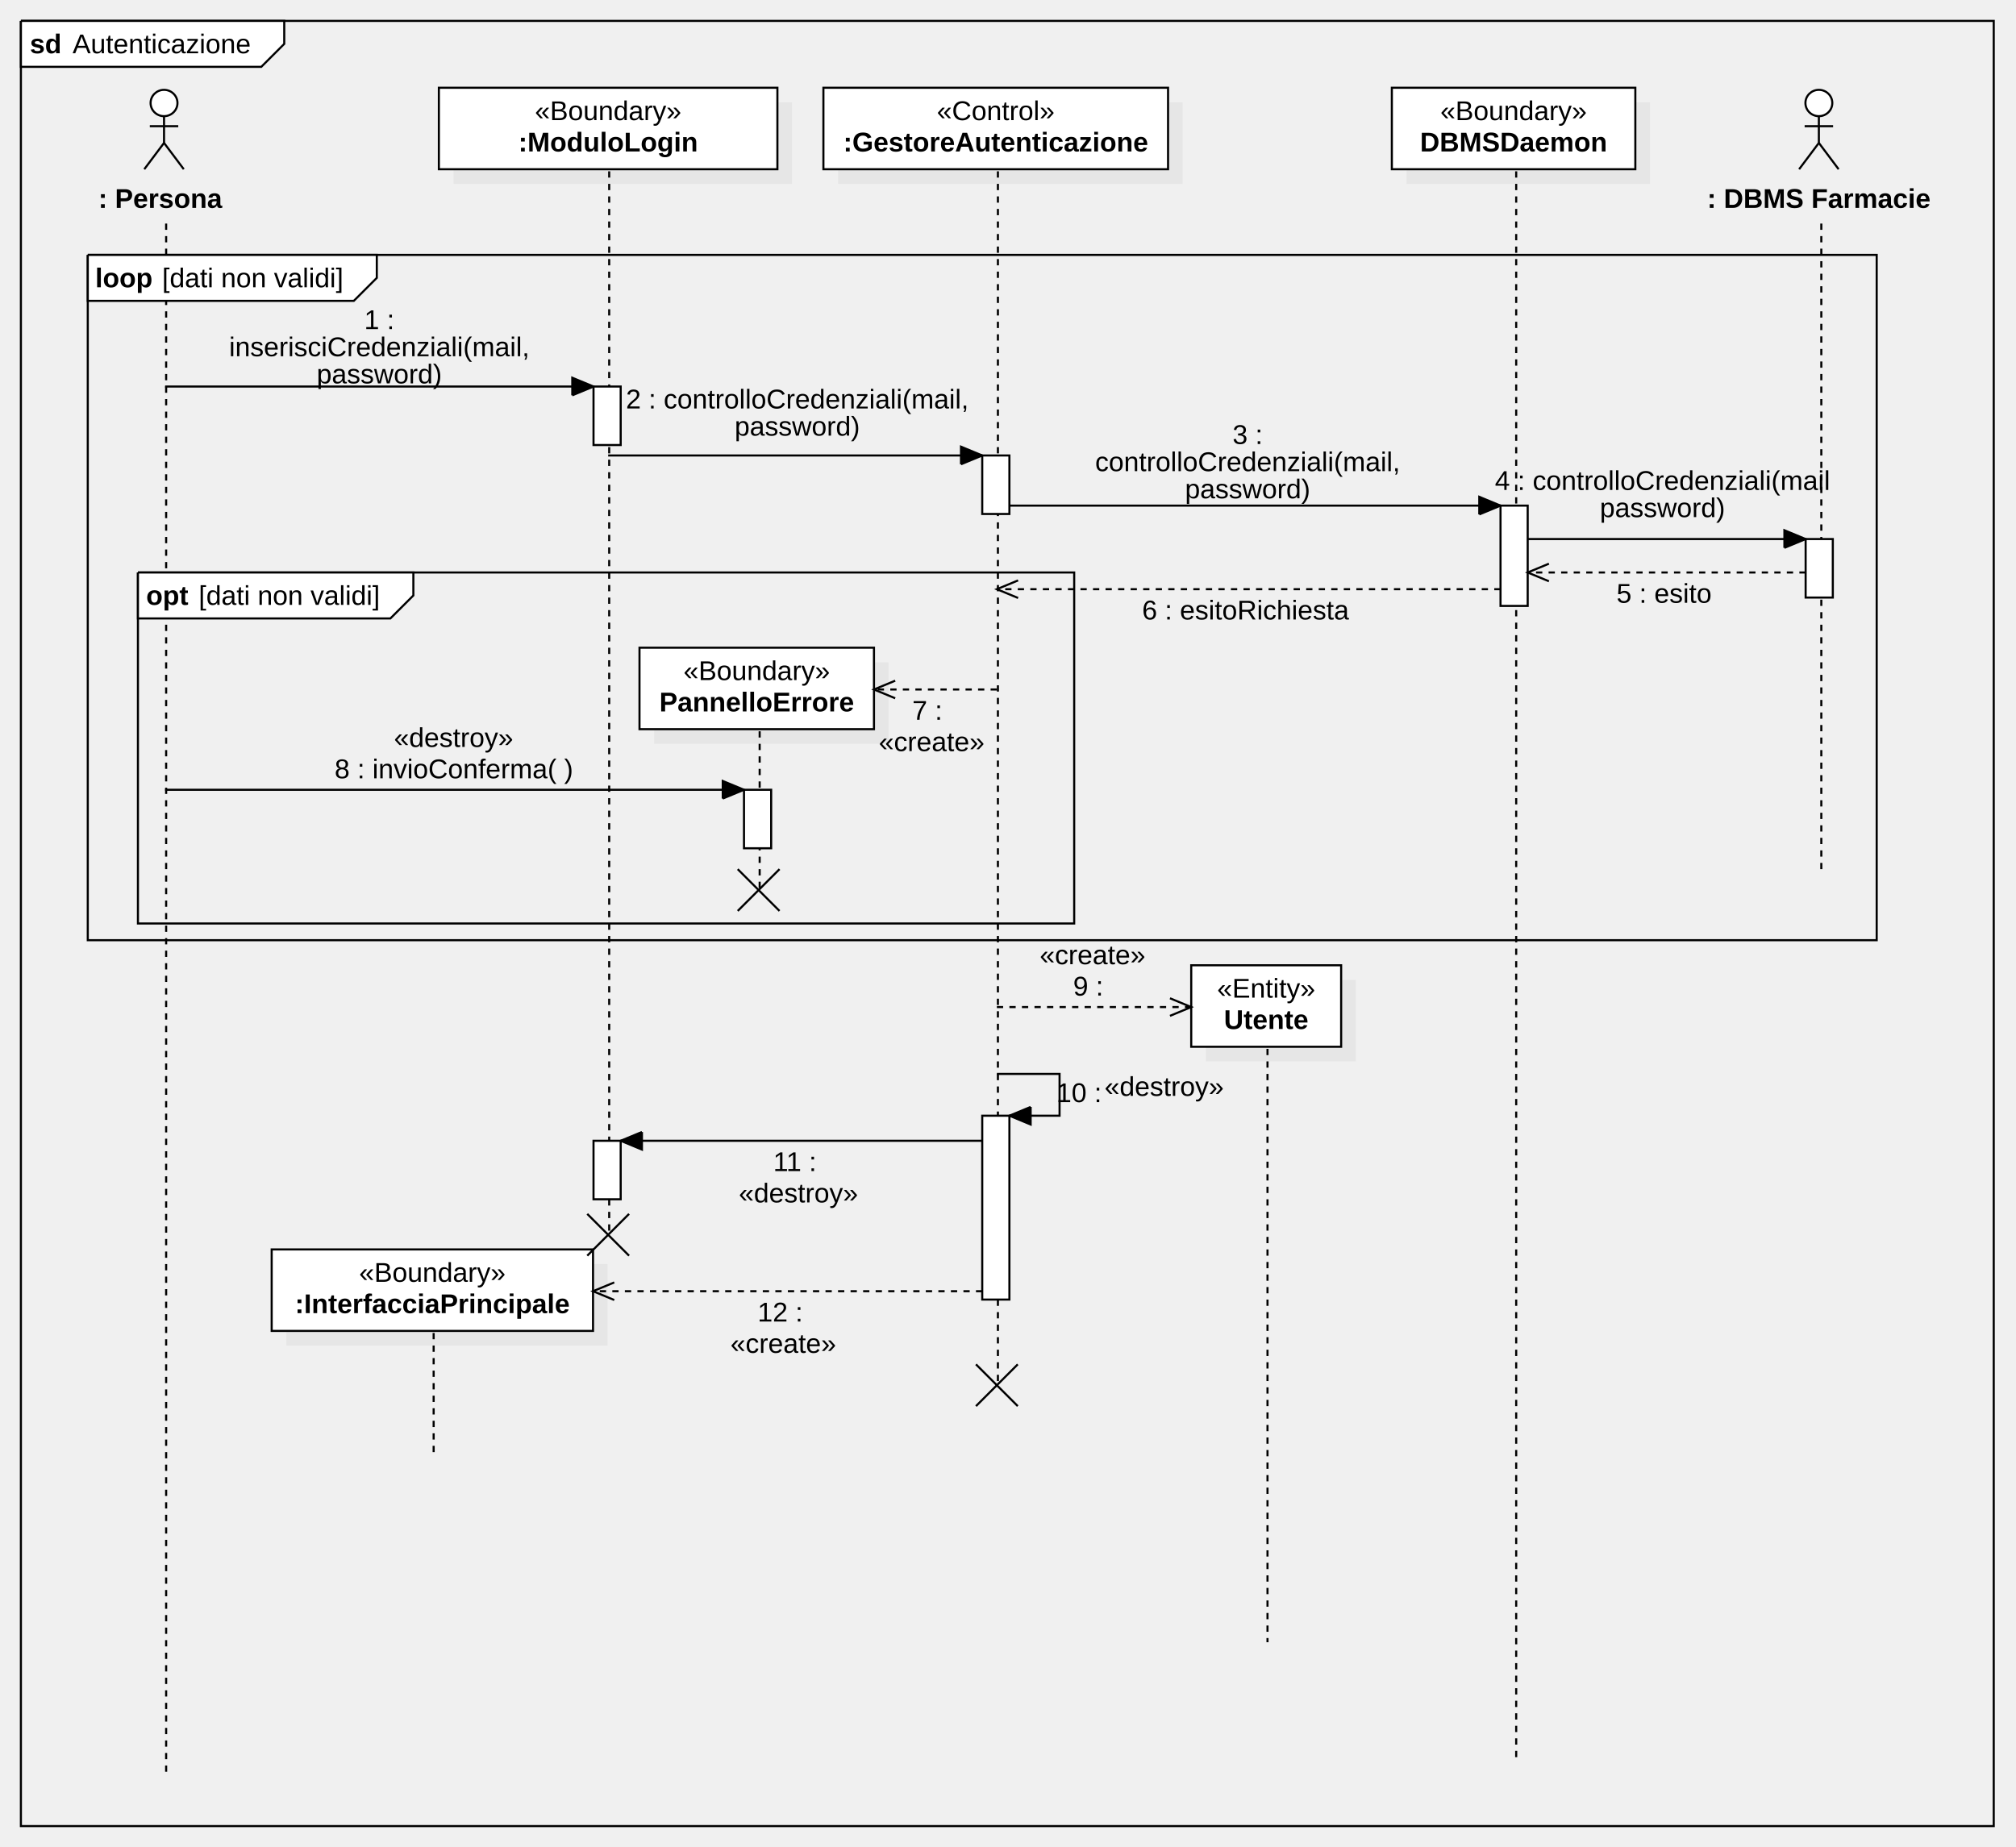
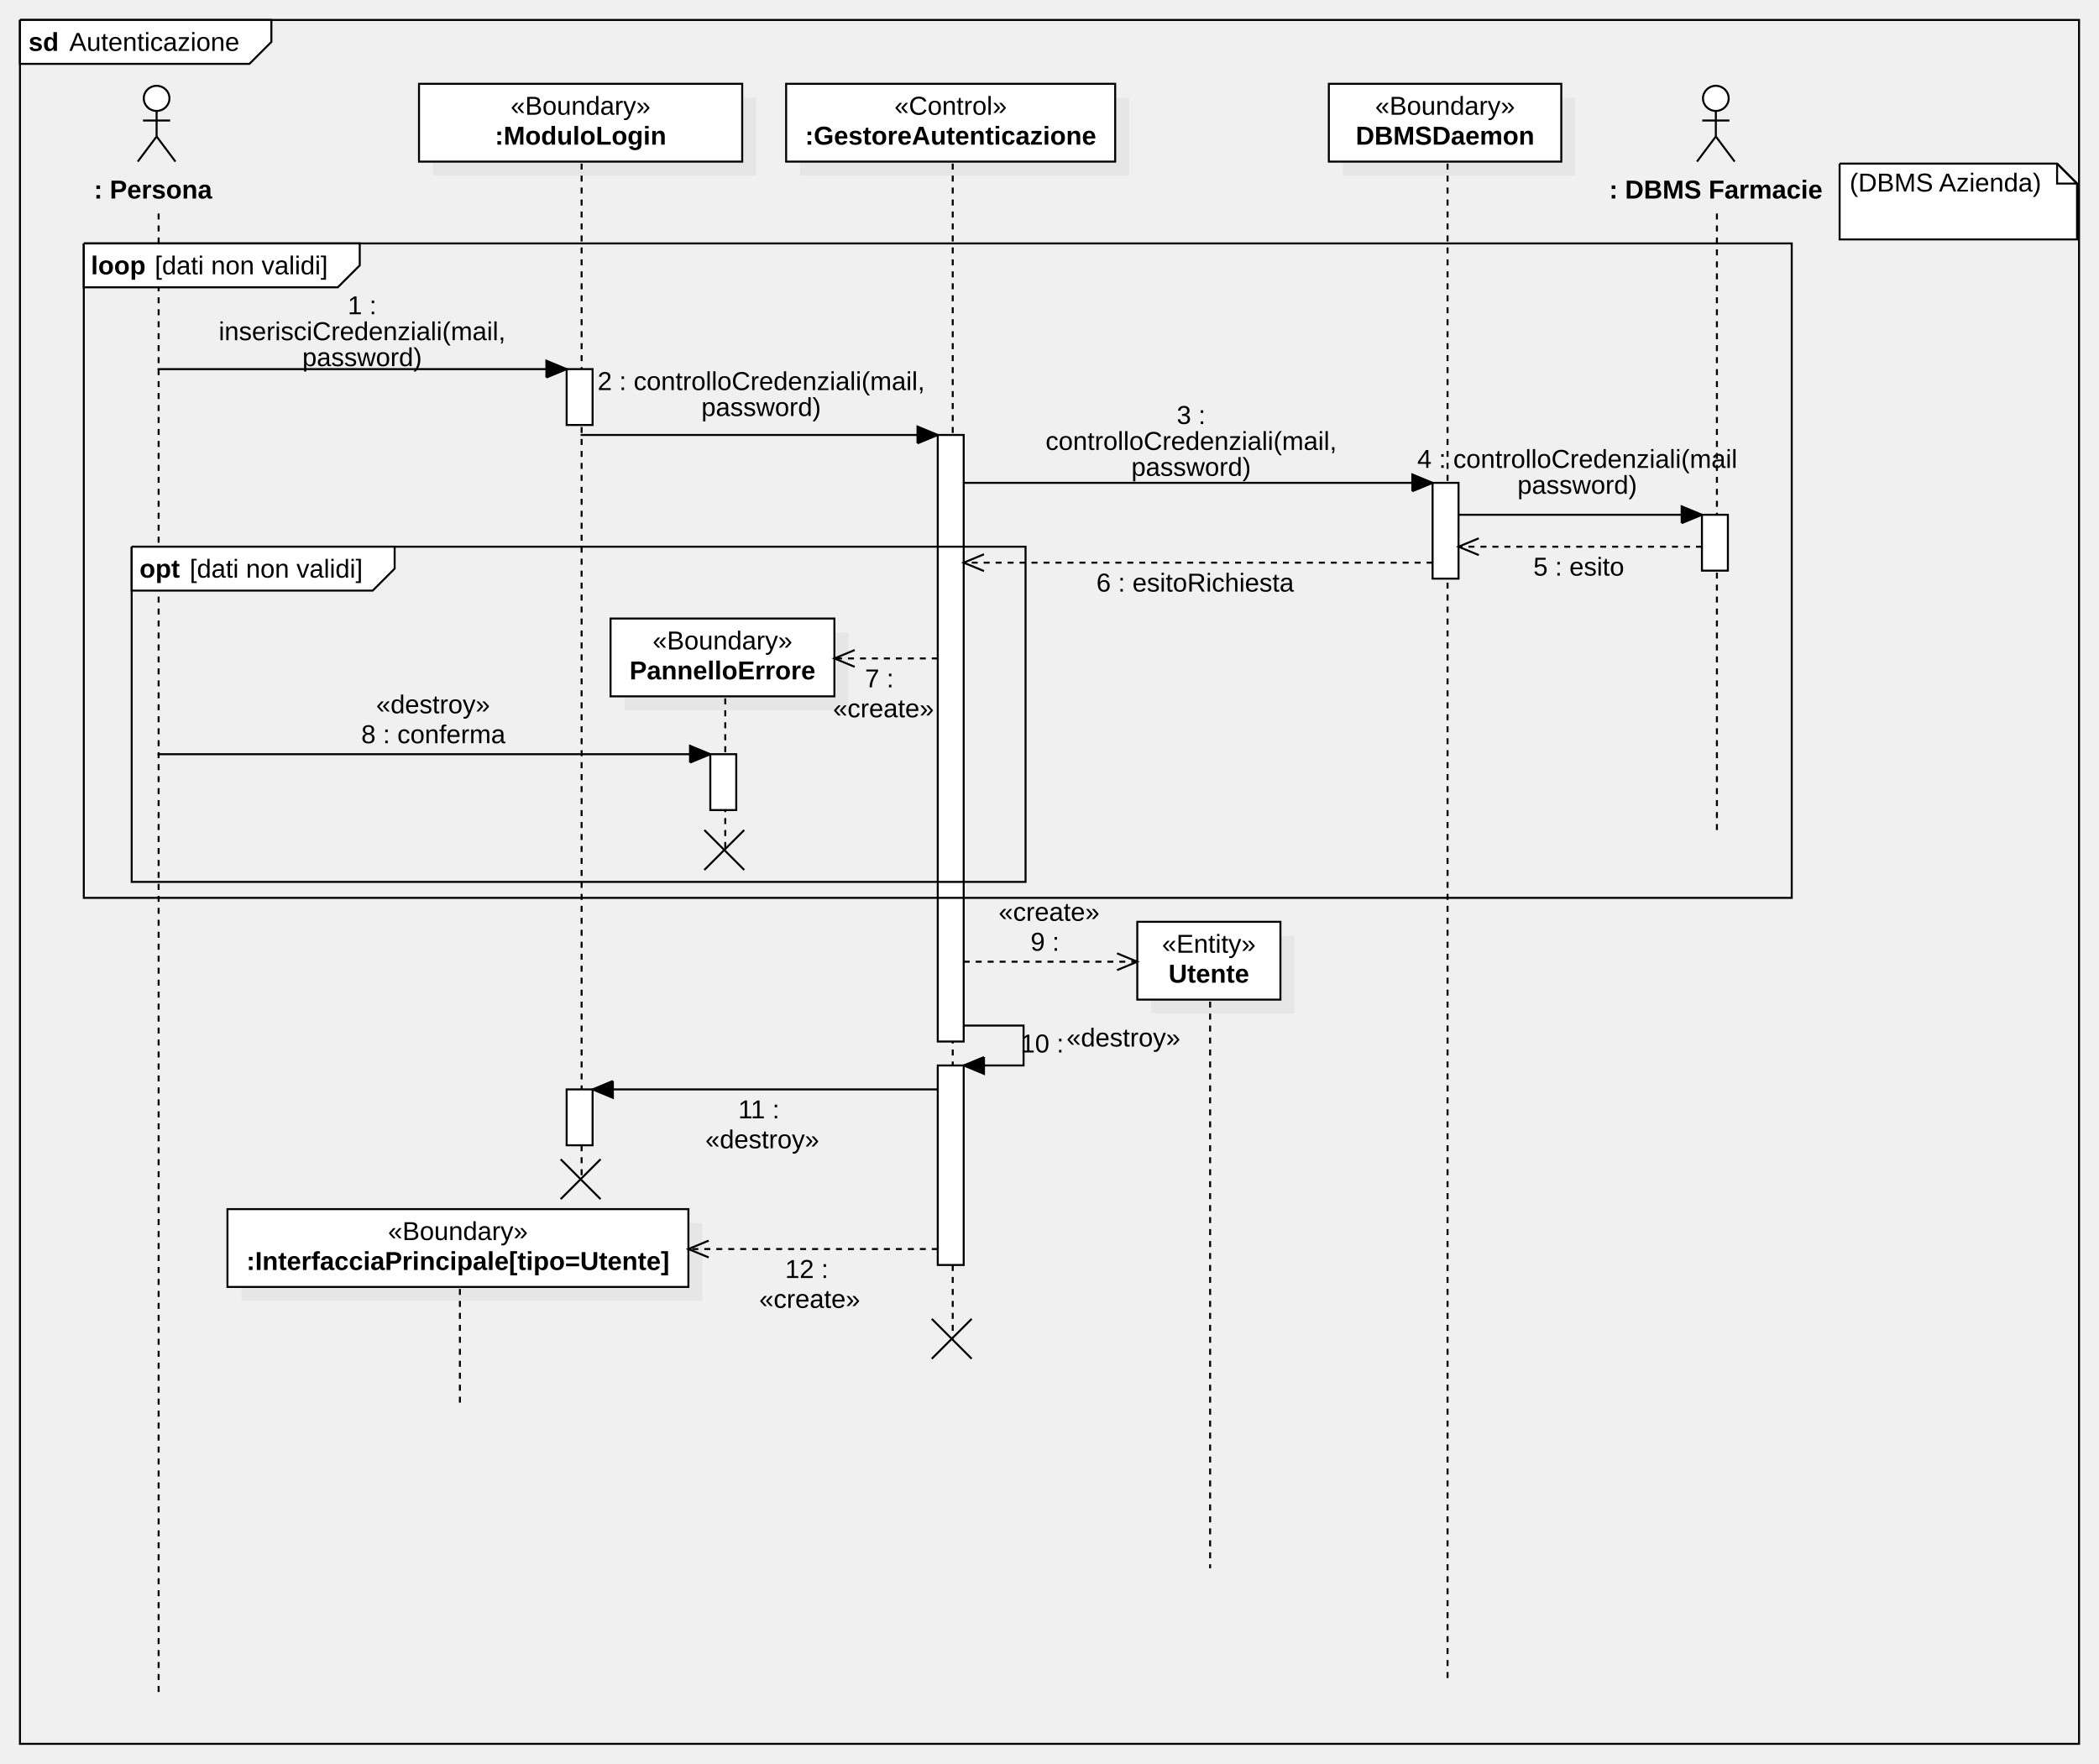
- <svg xmlns="http://www.w3.org/2000/svg" height="884" version="1.1" width="964.656">
+ <svg xmlns="http://www.w3.org/2000/svg" height="884" version="1.1" width="1052">
  <defs />
  <g>
    <g transform="translate(-70,2) scale(1,1)">
-       <path d="M 80 8 L 1024 8 L 1024 872 L 80 872 L 80 8" fill="none" stroke="#000000" stroke-miterlimit="10" />
+       <path d="M 80 8 L 1112 8 L 1112 872 L 80 872 L 80 8" fill="none" stroke="#000000" stroke-miterlimit="10" />
    </g>
    <g transform="translate(-70,2) scale(1,1)">
      <path d="M 80 8 L 80 30 L 195.011 30 L 206.011 19 L 206.011 8 L 80 8" fill="#ffffff" stroke="none" />
    </g>
    <g transform="translate(-70,2) scale(1,1)">
      <path d="M 80 8 L 80 30 L 195.011 30 L 206.011 19 L 206.011 8 L 80 8 L 80 8" fill="none" stroke="#000000" stroke-miterlimit="10" />
    </g>
    <g transform="translate(-70,2) scale(1,1)">
      <g>
        <path fill="none" stroke="none" />
        <text fill="#000000" font-family="Arial" font-size="13px" font-style="normal" font-weight="normal" stroke="none" text-decoration="none" x="104.73" y="23.5">Autenticazione</text>
      </g>
    </g>
    <g transform="translate(-70,2) scale(1,1)">
      <g>
        <path fill="none" stroke="none" />
        <text fill="#000000" font-family="Arial" font-size="13px" font-style="normal" font-weight="bold" stroke="none" text-decoration="none" x="84.28" y="23.5">sd</text>
      </g>
    </g>
    <g transform="translate(-70,2) scale(1,1)">
      <path d="M 142.06 47.3 C 142.06 43.821 144.939 41 148.49 41 C 152.04 41 154.919 43.821 154.919 47.3 C 154.919 50.779 152.04 53.6 148.49 53.6 C 144.939 53.6 142.06 50.779 142.06 47.3 Z" fill="#ffffff" stroke="none" />
    </g>
    <g transform="translate(-70,2) scale(1,1)">
      <path d="M 142.06 47.3 C 142.06 43.821 144.939 41 148.49 41 C 152.04 41 154.919 43.821 154.919 47.3 C 154.919 50.779 152.04 53.6 148.49 53.6 C 144.939 53.6 142.06 50.779 142.06 47.3 Z" fill="none" stroke="#000000" stroke-miterlimit="10" />
    </g>
    <g transform="translate(-70,2) scale(1,1)">
      <path d="M 148.49 53.6 L 148.49 66.4" fill="none" stroke="#000000" stroke-miterlimit="10" />
    </g>
    <g transform="translate(-70,2) scale(1,1)">
      <path d="M 141.682 58.4 L 155.297 58.4" fill="none" stroke="#000000" stroke-miterlimit="10" />
    </g>
    <g transform="translate(-70,2) scale(1,1)">
      <path d="M 148.49 66.4 L 139.035 79" fill="none" stroke="#000000" stroke-miterlimit="10" />
    </g>
    <g transform="translate(-70,2) scale(1,1)">
      <path d="M 148.49 66.4 L 157.944 79" fill="none" stroke="#000000" stroke-miterlimit="10" />
    </g>
    <g transform="translate(-70,2) scale(1,1)">
      <g>
        <path fill="none" stroke="none" />
        <text fill="#000000" font-family="Arial" font-size="13px" font-style="normal" font-weight="bold" stroke="none" text-decoration="none" x="117.062" y="97.5"> : Persona</text>
      </g>
    </g>
    <g transform="translate(-70,2) scale(1,1)">
      <path d="M 149.5 105 L 149.5 848" fill="none" stroke="#000000" stroke-dasharray="3" stroke-miterlimit="10" />
    </g>
    <g transform="translate(-70,2) scale(1,1)">
      <rect fill="#C0C0C0" height="39" opacity="0.2" stroke="none" width="161.987" x="287" y="47" />
    </g>
    <g transform="translate(-70,2) scale(1,1)">
      <rect fill="#ffffff" height="39" stroke="none" width="161.987" x="280" y="40" />
    </g>
    <g transform="translate(-70,2) scale(1,1)">
      <path d="M 280 40 L 441.987 40 L 441.987 79 L 280 79 L 280 40 Z Z" fill="none" stroke="#000000" stroke-miterlimit="10" />
    </g>
    <g transform="translate(-70,2) scale(1,1)">
      <g>
        <path fill="none" stroke="none" />
        <text fill="#000000" font-family="Arial" font-size="13px" font-style="normal" font-weight="normal" stroke="none" text-decoration="none" x="325.939" y="55.5">«Boundary»</text>
      </g>
    </g>
    <g transform="translate(-70,2) scale(1,1)">
      <g>
        <path fill="none" stroke="none" />
        <text fill="#000000" font-family="Arial" font-size="13px" font-style="normal" font-weight="bold" stroke="none" text-decoration="none" x="318.039" y="70.5">:ModuloLogin</text>
      </g>
    </g>
    <g transform="translate(-70,2) scale(1,1)">
      <path d="M 361.5 80 L 361.5 589" fill="none" stroke="#000000" stroke-dasharray="3" stroke-miterlimit="10" />
    </g>
    <g transform="translate(-70,2) scale(1,1)">
      <rect fill="#C0C0C0" height="39" opacity="0.2" stroke="none" width="164.914" x="471" y="47" />
    </g>
    <g transform="translate(-70,2) scale(1,1)">
      <rect fill="#ffffff" height="39" stroke="none" width="164.914" x="464" y="40" />
    </g>
    <g transform="translate(-70,2) scale(1,1)">
      <path d="M 464 40 L 628.914 40 L 628.914 79 L 464 79 L 464 40 Z Z" fill="none" stroke="#000000" stroke-miterlimit="10" />
    </g>
    <g transform="translate(-70,2) scale(1,1)">
      <g>
        <path fill="none" stroke="none" />
        <text fill="#000000" font-family="Arial" font-size="13px" font-style="normal" font-weight="normal" stroke="none" text-decoration="none" x="518.273" y="55.5">«Control»</text>
      </g>
    </g>
    <g transform="translate(-70,2) scale(1,1)">
      <g>
        <path fill="none" stroke="none" />
        <text fill="#000000" font-family="Arial" font-size="13px" font-style="normal" font-weight="bold" stroke="none" text-decoration="none" x="473.5" y="70.5">:GestoreAutenticazione</text>
      </g>
    </g>
    <g transform="translate(-70,2) scale(1,1)">
-       <path d="M 547.5 80 L 547.5 661" fill="none" stroke="#000000" stroke-dasharray="3" stroke-miterlimit="10" />
+       <path d="M 547.5 80 L 547.5 669" fill="none" stroke="#000000" stroke-dasharray="3" stroke-miterlimit="10" />
    </g>
    <g transform="translate(-70,2) scale(1,1)">
      <rect fill="#C0C0C0" height="39" opacity="0.2" stroke="none" width="116.506" x="743" y="47" />
    </g>
    <g transform="translate(-70,2) scale(1,1)">
      <rect fill="#ffffff" height="39" stroke="none" width="116.506" x="736" y="40" />
    </g>
    <g transform="translate(-70,2) scale(1,1)">
      <path d="M 736 40 L 852.506 40 L 852.506 79 L 736 79 L 736 40 Z Z" fill="none" stroke="#000000" stroke-miterlimit="10" />
    </g>
    <g transform="translate(-70,2) scale(1,1)">
      <g>
        <path fill="none" stroke="none" />
        <text fill="#000000" font-family="Arial" font-size="13px" font-style="normal" font-weight="normal" stroke="none" text-decoration="none" x="759.198" y="55.5">«Boundary»</text>
      </g>
    </g>
    <g transform="translate(-70,2) scale(1,1)">
      <g>
        <path fill="none" stroke="none" />
        <text fill="#000000" font-family="Arial" font-size="13px" font-style="normal" font-weight="bold" stroke="none" text-decoration="none" x="749.47" y="70.5">DBMSDaemon</text>
      </g>
    </g>
    <g transform="translate(-70,2) scale(1,1)">
      <path d="M 795.5 80 L 795.5 840" fill="none" stroke="#000000" stroke-dasharray="3" stroke-miterlimit="10" />
    </g>
    <g transform="translate(-70,2) scale(1,1)">
      <rect fill="#C0C0C0" height="39" opacity="0.2" stroke="none" width="112.196" x="383" y="315" />
    </g>
    <g transform="translate(-70,2) scale(1,1)">
      <rect fill="#ffffff" height="39" stroke="none" width="112.196" x="376" y="308" />
    </g>
    <g transform="translate(-70,2) scale(1,1)">
      <path d="M 376 308 L 488.196 308 L 488.196 347 L 376 347 L 376 308 Z Z" fill="none" stroke="#000000" stroke-miterlimit="10" />
    </g>
    <g transform="translate(-70,2) scale(1,1)">
      <g>
        <path fill="none" stroke="none" />
        <text fill="#000000" font-family="Arial" font-size="13px" font-style="normal" font-weight="normal" stroke="none" text-decoration="none" x="397.043" y="323.5">«Boundary»</text>
      </g>
    </g>
    <g transform="translate(-70,2) scale(1,1)">
      <g>
        <path fill="none" stroke="none" />
        <text fill="#000000" font-family="Arial" font-size="13px" font-style="normal" font-weight="bold" stroke="none" text-decoration="none" x="385.5" y="338.5">PannelloErrore</text>
      </g>
    </g>
    <g transform="translate(-70,2) scale(1,1)">
      <path d="M 433.5 348 L 433.5 424" fill="none" stroke="#000000" stroke-dasharray="3" stroke-miterlimit="10" />
    </g>
    <g transform="translate(-70,2) scale(1,1)">
-       <rect fill="#C0C0C0" height="39" opacity="0.2" stroke="none" width="153.761" x="207" y="603" />
-     </g>
-     <g transform="translate(-70,2) scale(1,1)">
-       <rect fill="#ffffff" height="39" stroke="none" width="153.761" x="200" y="596" />
-     </g>
-     <g transform="translate(-70,2) scale(1,1)">
-       <path d="M 200 596 L 353.761 596 L 353.761 635 L 200 635 L 200 596 Z Z" fill="none" stroke="#000000" stroke-miterlimit="10" />
-     </g>
-     <g transform="translate(-70,2) scale(1,1)">
-       <g>
-         <path fill="none" stroke="none" />
-         <text fill="#000000" font-family="Arial" font-size="13px" font-style="normal" font-weight="normal" stroke="none" text-decoration="none" x="241.825" y="611.5">«Boundary»</text>
-       </g>
-     </g>
-     <g transform="translate(-70,2) scale(1,1)">
-       <g>
-         <path fill="none" stroke="none" />
-         <text fill="#000000" font-family="Arial" font-size="13px" font-style="normal" font-weight="bold" stroke="none" text-decoration="none" x="211.131" y="626.5">:InterfacciaPrincipale</text>
-       </g>
-     </g>
-     <g transform="translate(-70,2) scale(1,1)">
-       <path d="M 277.5 636 L 277.5 696" fill="none" stroke="#000000" stroke-dasharray="3" stroke-miterlimit="10" />
-     </g>
-     <g transform="translate(-70,2) scale(1,1)">
-       <path d="M 933.899 47.3 C 933.899 43.821 936.777 41 940.328 41 C 943.879 41 946.757 43.821 946.757 47.3 C 946.757 50.779 943.879 53.6 940.328 53.6 C 936.777 53.6 933.899 50.779 933.899 47.3 Z" fill="#ffffff" stroke="none" />
-     </g>
-     <g transform="translate(-70,2) scale(1,1)">
-       <path d="M 933.899 47.3 C 933.899 43.821 936.777 41 940.328 41 C 943.879 41 946.757 43.821 946.757 47.3 C 946.757 50.779 943.879 53.6 940.328 53.6 C 936.777 53.6 933.899 50.779 933.899 47.3 Z" fill="none" stroke="#000000" stroke-miterlimit="10" />
-     </g>
-     <g transform="translate(-70,2) scale(1,1)">
-       <path d="M 940.328 53.6 L 940.328 66.4" fill="none" stroke="#000000" stroke-miterlimit="10" />
-     </g>
-     <g transform="translate(-70,2) scale(1,1)">
-       <path d="M 933.521 58.4 L 947.135 58.4" fill="none" stroke="#000000" stroke-miterlimit="10" />
-     </g>
-     <g transform="translate(-70,2) scale(1,1)">
-       <path d="M 940.328 66.4 L 930.874 79" fill="none" stroke="#000000" stroke-miterlimit="10" />
-     </g>
-     <g transform="translate(-70,2) scale(1,1)">
-       <path d="M 940.328 66.4 L 949.783 79" fill="none" stroke="#000000" stroke-miterlimit="10" />
-     </g>
-     <g transform="translate(-70,2) scale(1,1)">
-       <g>
-         <path fill="none" stroke="none" />
-         <text fill="#000000" font-family="Arial" font-size="13px" font-style="normal" font-weight="bold" stroke="none" text-decoration="none" x="886.868" y="97.5">: DBMS Farmacie</text>
-       </g>
-     </g>
-     <g transform="translate(-70,2) scale(1,1)">
-       <path d="M 941.5 105 L 941.5 416" fill="none" stroke="#000000" stroke-dasharray="3" stroke-miterlimit="10" />
+       <rect fill="#C0C0C0" height="39" opacity="0.2" stroke="none" width="231.018" x="191" y="611" />
+     </g>
+     <g transform="translate(-70,2) scale(1,1)">
+       <rect fill="#ffffff" height="39" stroke="none" width="231.018" x="184" y="604" />
+     </g>
+     <g transform="translate(-70,2) scale(1,1)">
+       <path d="M 184 604 L 415.018 604 L 415.018 643 L 184 643 L 184 604 Z Z" fill="none" stroke="#000000" stroke-miterlimit="10" />
+     </g>
+     <g transform="translate(-70,2) scale(1,1)">
+       <g>
+         <path fill="none" stroke="none" />
+         <text fill="#000000" font-family="Arial" font-size="13px" font-style="normal" font-weight="normal" stroke="none" text-decoration="none" x="264.454" y="619.5">«Boundary»</text>
+       </g>
+     </g>
+     <g transform="translate(-70,2) scale(1,1)">
+       <g>
+         <path fill="none" stroke="none" />
+         <text fill="#000000" font-family="Arial" font-size="13px" font-style="normal" font-weight="bold" stroke="none" text-decoration="none" x="193.5" y="634.5">:InterfacciaPrincipale[tipo=Utente]</text>
+       </g>
+     </g>
+     <g transform="translate(-70,2) scale(1,1)">
+       <path d="M 300.5 644 L 300.5 704" fill="none" stroke="#000000" stroke-dasharray="3" stroke-miterlimit="10" />
+     </g>
+     <g transform="translate(-70,2) scale(1,1)">
+       <path d="M 923.531 47.3 C 923.531 43.821 926.409 41 929.96 41 C 933.511 41 936.389 43.821 936.389 47.3 C 936.389 50.779 933.511 53.6 929.96 53.6 C 926.409 53.6 923.531 50.779 923.531 47.3 Z" fill="#ffffff" stroke="none" />
+     </g>
+     <g transform="translate(-70,2) scale(1,1)">
+       <path d="M 923.531 47.3 C 923.531 43.821 926.409 41 929.96 41 C 933.511 41 936.389 43.821 936.389 47.3 C 936.389 50.779 933.511 53.6 929.96 53.6 C 926.409 53.6 923.531 50.779 923.531 47.3 Z" fill="none" stroke="#000000" stroke-miterlimit="10" />
+     </g>
+     <g transform="translate(-70,2) scale(1,1)">
+       <path d="M 929.96 53.6 L 929.96 66.4" fill="none" stroke="#000000" stroke-miterlimit="10" />
+     </g>
+     <g transform="translate(-70,2) scale(1,1)">
+       <path d="M 923.153 58.4 L 936.767 58.4" fill="none" stroke="#000000" stroke-miterlimit="10" />
+     </g>
+     <g transform="translate(-70,2) scale(1,1)">
+       <path d="M 929.96 66.4 L 920.505 79" fill="none" stroke="#000000" stroke-miterlimit="10" />
+     </g>
+     <g transform="translate(-70,2) scale(1,1)">
+       <path d="M 929.96 66.4 L 939.415 79" fill="none" stroke="#000000" stroke-miterlimit="10" />
+     </g>
+     <g transform="translate(-70,2) scale(1,1)">
+       <g>
+         <path fill="none" stroke="none" />
+         <text fill="#000000" font-family="Arial" font-size="13px" font-style="normal" font-weight="bold" stroke="none" text-decoration="none" x="876.5" y="97.5">: DBMS Farmacie</text>
+       </g>
+     </g>
+     <g transform="translate(-70,2) scale(1,1)">
+       <path d="M 930.5 105 L 930.5 416" fill="none" stroke="#000000" stroke-dasharray="3" stroke-miterlimit="10" />
    </g>
    <g transform="translate(-70,2) scale(1,1)">
      <rect fill="#C0C0C0" height="39" opacity="0.2" stroke="none" width="71.736" x="647" y="467" />
    </g>
    <g transform="translate(-70,2) scale(1,1)">
      <rect fill="#ffffff" height="39" stroke="none" width="71.736" x="640" y="460" />
    </g>
    <g transform="translate(-70,2) scale(1,1)">
      <path d="M 640 460 L 711.736 460 L 711.736 499 L 640 499 L 640 460 Z Z" fill="none" stroke="#000000" stroke-miterlimit="10" />
    </g>
    <g transform="translate(-70,2) scale(1,1)">
      <g>
        <path fill="none" stroke="none" />
        <text fill="#000000" font-family="Arial" font-size="13px" font-style="normal" font-weight="normal" stroke="none" text-decoration="none" x="652.382" y="475.5">«Entity»</text>
      </g>
    </g>
    <g transform="translate(-70,2) scale(1,1)">
      <g>
        <path fill="none" stroke="none" />
        <text fill="#000000" font-family="Arial" font-size="13px" font-style="normal" font-weight="bold" stroke="none" text-decoration="none" x="655.645" y="490.5">Utente</text>
      </g>
    </g>
    <g transform="translate(-70,2) scale(1,1)">
      <path d="M 676.5 500 L 676.5 784" fill="none" stroke="#000000" stroke-dasharray="3" stroke-miterlimit="10" />
+     </g>
+     <g transform="translate(-70,2) scale(1,1)">
+       <path d="M 992 80 L 1101 80 L 1111 90 L 1111 118 L 992 118 L 992 80" fill="#ffffff" stroke="none" />
+     </g>
+     <g transform="translate(-70,2) scale(1,1)">
+       <path d="M 992 80 L 1101 80 L 1111 90 L 1111 118 L 992 118 L 992 80 L 992 80" fill="none" stroke="#000000" stroke-miterlimit="10" />
+     </g>
+     <g transform="translate(-70,2) scale(1,1)">
+       <path d="M 1101 80 L 1101 90 L 1111 90 L 1101 80" fill="none" stroke="#000000" stroke-miterlimit="10" />
+     </g>
+     <g transform="translate(-70,2) scale(1,1)">
+       <g>
+         <path fill="none" stroke="none" />
+         <text fill="#000000" font-family="Arial" font-size="13px" font-style="normal" font-weight="normal" stroke="none" text-decoration="none" x="997" y="94">(DBMS Azienda)</text>
+       </g>
    </g>
    <g transform="translate(-70,2) scale(1,1)">
      <path d="M 149 183 L 354 183" fill="none" stroke="#000000" stroke-miterlimit="10" />
    </g>
    <g transform="translate(-70,2) scale(1,1)">
      <path d="M 343.837 187.21 L 354 183 L 343.837 178.79" fill="#000000" stroke="none" />
    </g>
    <g transform="translate(-70,2) scale(1,1)">
      <path d="M 343.837 187.21 L 354 183 L 343.837 178.79 L 343.837 187.21" fill="none" stroke="#000000" stroke-miterlimit="10" />
    </g>
    <g transform="translate(-70,2) scale(1,1)">
      <g>
        <path fill="none" stroke="none" />
        <text fill="#000000" font-family="Arial" font-size="13px" font-style="normal" font-weight="normal" stroke="none" text-decoration="none" x="244.273" y="155.5">1 :</text>
        <text fill="#000000" font-family="Arial" font-size="13px" font-style="normal" font-weight="normal" stroke="none" text-decoration="none" x="179.619" y="168.5">inserisciCredenziali(mail,</text>
        <text fill="#000000" font-family="Arial" font-size="13px" font-style="normal" font-weight="normal" stroke="none" text-decoration="none" x="221.517" y="181.5">password)</text>
      </g>
    </g>
    <g transform="translate(-70,2) scale(1,1)">
      <rect fill="#ffffff" height="28" stroke="none" width="13" x="354" y="183" />
    </g>
    <g transform="translate(-70,2) scale(1,1)">
      <path d="M 354 183 L 367 183 L 367 211 L 354 211 L 354 183 Z Z" fill="none" stroke="#000000" stroke-miterlimit="10" />
    </g>
    <g transform="translate(-70,2) scale(1,1)">
      <path d="M 361 216 L 540 216" fill="none" stroke="#000000" stroke-miterlimit="10" />
    </g>
    <g transform="translate(-70,2) scale(1,1)">
      <path d="M 529.837 220.21 L 540 216 L 529.837 211.79" fill="#000000" stroke="none" />
    </g>
    <g transform="translate(-70,2) scale(1,1)">
      <path d="M 529.837 220.21 L 540 216 L 529.837 211.79 L 529.837 220.21" fill="none" stroke="#000000" stroke-miterlimit="10" />
    </g>
    <g transform="translate(-70,2) scale(1,1)">
      <g>
        <path fill="none" stroke="none" />
        <text fill="#000000" font-family="Arial" font-size="13px" font-style="normal" font-weight="normal" stroke="none" text-decoration="none" x="369.495" y="193.5">2 : controlloCredenziali(mail,</text>
        <text fill="#000000" font-family="Arial" font-size="13px" font-style="normal" font-weight="normal" stroke="none" text-decoration="none" x="421.517" y="206.5">password)</text>
      </g>
    </g>
    <g transform="translate(-70,2) scale(1,1)">
-       <rect fill="#ffffff" height="28" stroke="none" width="13" x="540" y="216" />
-     </g>
-     <g transform="translate(-70,2) scale(1,1)">
-       <path d="M 540 216 L 553 216 L 553 244 L 540 244 L 540 216 Z Z" fill="none" stroke="#000000" stroke-miterlimit="10" />
+       <rect fill="#ffffff" height="304" stroke="none" width="13" x="540" y="216" />
+     </g>
+     <g transform="translate(-70,2) scale(1,1)">
+       <path d="M 540 216 L 553 216 L 553 520 L 540 520 L 540 216 Z Z" fill="none" stroke="#000000" stroke-miterlimit="10" />
    </g>
    <g transform="translate(-70,2) scale(1,1)">
      <path d="M 553 240 L 788 240" fill="none" stroke="#000000" stroke-miterlimit="10" />
    </g>
    <g transform="translate(-70,2) scale(1,1)">
      <path d="M 777.837 244.21 L 788 240 L 777.837 235.79" fill="#000000" stroke="none" />
    </g>
    <g transform="translate(-70,2) scale(1,1)">
      <path d="M 777.837 244.21 L 788 240 L 777.837 235.79 L 777.837 244.21" fill="none" stroke="#000000" stroke-miterlimit="10" />
    </g>
    <g transform="translate(-70,2) scale(1,1)">
      <g>
        <path fill="none" stroke="none" />
        <text fill="#000000" font-family="Arial" font-size="13px" font-style="normal" font-weight="normal" stroke="none" text-decoration="none" x="659.773" y="210.5">3 :</text>
        <text fill="#000000" font-family="Arial" font-size="13px" font-style="normal" font-weight="normal" stroke="none" text-decoration="none" x="594.027" y="223.5">controlloCredenziali(mail,</text>
        <text fill="#000000" font-family="Arial" font-size="13px" font-style="normal" font-weight="normal" stroke="none" text-decoration="none" x="637.017" y="236.5">password)</text>
      </g>
    </g>
    <g transform="translate(-70,2) scale(1,1)">
      <rect fill="#ffffff" height="48" stroke="none" width="13" x="788" y="240" />
    </g>
    <g transform="translate(-70,2) scale(1,1)">
      <path d="M 788 240 L 801 240 L 801 288 L 788 288 L 788 240 Z Z" fill="none" stroke="#000000" stroke-miterlimit="10" />
    </g>
    <g transform="translate(-70,2) scale(1,1)">
-       <path d="M 801 256 L 934 256" fill="none" stroke="#000000" stroke-miterlimit="10" />
-     </g>
-     <g transform="translate(-70,2) scale(1,1)">
-       <path d="M 923.837 260.21 L 934 256 L 923.837 251.79" fill="#000000" stroke="none" />
-     </g>
-     <g transform="translate(-70,2) scale(1,1)">
-       <path d="M 923.837 260.21 L 934 256 L 923.837 251.79 L 923.837 260.21" fill="none" stroke="#000000" stroke-miterlimit="10" />
-     </g>
-     <g transform="translate(-70,2) scale(1,1)">
-       <g>
-         <path fill="none" stroke="none" />
-         <text fill="#000000" font-family="Arial" font-size="13px" font-style="normal" font-weight="normal" stroke="none" text-decoration="none" x="785.301" y="232.5">4 : controlloCredenziali(mail</text>
-         <text fill="#000000" font-family="Arial" font-size="13px" font-style="normal" font-weight="normal" stroke="none" text-decoration="none" x="835.517" y="245.5">password)</text>
-       </g>
-     </g>
-     <g transform="translate(-70,2) scale(1,1)">
-       <rect fill="#ffffff" height="28" stroke="none" width="13" x="934" y="256" />
-     </g>
-     <g transform="translate(-70,2) scale(1,1)">
-       <path d="M 934 256 L 947 256 L 947 284 L 934 284 L 934 256 Z Z" fill="none" stroke="#000000" stroke-miterlimit="10" />
-     </g>
-     <g transform="translate(-70,2) scale(1,1)">
-       <path d="M 934 272 L 801 272" fill="none" stroke="#000000" stroke-dasharray="3" stroke-miterlimit="10" />
+       <path d="M 801 256 L 923 256" fill="none" stroke="#000000" stroke-miterlimit="10" />
+     </g>
+     <g transform="translate(-70,2) scale(1,1)">
+       <path d="M 912.837 260.21 L 923 256 L 912.837 251.79" fill="#000000" stroke="none" />
+     </g>
+     <g transform="translate(-70,2) scale(1,1)">
+       <path d="M 912.837 260.21 L 923 256 L 912.837 251.79 L 912.837 260.21" fill="none" stroke="#000000" stroke-miterlimit="10" />
+     </g>
+     <g transform="translate(-70,2) scale(1,1)">
+       <g>
+         <path fill="none" stroke="none" />
+         <text fill="#000000" font-family="Arial" font-size="13px" font-style="normal" font-weight="normal" stroke="none" text-decoration="none" x="780.301" y="232.5">4 : controlloCredenziali(mail</text>
+         <text fill="#000000" font-family="Arial" font-size="13px" font-style="normal" font-weight="normal" stroke="none" text-decoration="none" x="830.517" y="245.5">password)</text>
+       </g>
+     </g>
+     <g transform="translate(-70,2) scale(1,1)">
+       <rect fill="#ffffff" height="28" stroke="none" width="13" x="923" y="256" />
+     </g>
+     <g transform="translate(-70,2) scale(1,1)">
+       <path d="M 923 256 L 936 256 L 936 284 L 923 284 L 923 256 Z Z" fill="none" stroke="#000000" stroke-miterlimit="10" />
+     </g>
+     <g transform="translate(-70,2) scale(1,1)">
+       <path d="M 923 272 L 801 272" fill="none" stroke="#000000" stroke-dasharray="3" stroke-miterlimit="10" />
    </g>
    <g transform="translate(-70,2) scale(1,1)">
      <path d="M 811.163 267.79 L 801 272 L 811.163 276.21" fill="none" stroke="#000000" stroke-miterlimit="10" />
    </g>
    <g transform="translate(-70,2) scale(1,1)">
      <g>
        <path fill="none" stroke="none" />
-         <text fill="#000000" font-family="Arial" font-size="13px" font-style="normal" font-weight="normal" stroke="none" text-decoration="none" x="843.5" y="286.5">5 : esito</text>
-       </g>
-     </g>
-     <g transform="translate(-70,2) scale(1,1)">
-       <path d="M 788 280 L 547 280" fill="none" stroke="#000000" stroke-dasharray="3" stroke-miterlimit="10" />
-     </g>
-     <g transform="translate(-70,2) scale(1,1)">
-       <path d="M 557.163 275.79 L 547 280 L 557.163 284.21" fill="none" stroke="#000000" stroke-miterlimit="10" />
-     </g>
-     <g transform="translate(-70,2) scale(1,1)">
-       <g>
-         <path fill="none" stroke="none" />
-         <text fill="#000000" font-family="Arial" font-size="13px" font-style="normal" font-weight="normal" stroke="none" text-decoration="none" x="616.5" y="294.5">6 : esitoRichiesta</text>
-       </g>
-     </g>
-     <g transform="translate(-70,2) scale(1,1)">
-       <path d="M 547 328 L 488.196 328" fill="none" stroke="#000000" stroke-dasharray="3" stroke-miterlimit="10" />
+         <text fill="#000000" font-family="Arial" font-size="13px" font-style="normal" font-weight="normal" stroke="none" text-decoration="none" x="838.5" y="286.5">5 : esito</text>
+       </g>
+     </g>
+     <g transform="translate(-70,2) scale(1,1)">
+       <path d="M 788 280 L 553 280" fill="none" stroke="#000000" stroke-dasharray="3" stroke-miterlimit="10" />
+     </g>
+     <g transform="translate(-70,2) scale(1,1)">
+       <path d="M 563.163 275.79 L 553 280 L 563.163 284.21" fill="none" stroke="#000000" stroke-miterlimit="10" />
+     </g>
+     <g transform="translate(-70,2) scale(1,1)">
+       <g>
+         <path fill="none" stroke="none" />
+         <text fill="#000000" font-family="Arial" font-size="13px" font-style="normal" font-weight="normal" stroke="none" text-decoration="none" x="619.5" y="294.5">6 : esitoRichiesta</text>
+       </g>
+     </g>
+     <g transform="translate(-70,2) scale(1,1)">
+       <path d="M 540 328 L 488.196 328" fill="none" stroke="#000000" stroke-dasharray="3" stroke-miterlimit="10" />
    </g>
    <g transform="translate(-70,2) scale(1,1)">
      <path d="M 498.359 323.79 L 488.196 328 L 498.359 332.21" fill="none" stroke="#000000" stroke-miterlimit="10" />
    </g>
    <g transform="translate(-70,2) scale(1,1)">
      <g>
        <path fill="none" stroke="none" />
-         <text fill="#000000" font-family="Arial" font-size="13px" font-style="normal" font-weight="normal" stroke="none" text-decoration="none" x="506.5" y="342.5">7 : </text>
-       </g>
-     </g>
-     <g transform="translate(-70,2) scale(1,1)">
-       <g>
-         <path fill="none" stroke="none" />
-         <text fill="#000000" font-family="Arial" font-size="13px" font-style="normal" font-weight="normal" stroke="none" text-decoration="none" x="490.5" y="357.5">«create»</text>
+         <text fill="#000000" font-family="Arial" font-size="13px" font-style="normal" font-weight="normal" stroke="none" text-decoration="none" x="503.5" y="342.5">7 : </text>
+       </g>
+     </g>
+     <g transform="translate(-70,2) scale(1,1)">
+       <g>
+         <path fill="none" stroke="none" />
+         <text fill="#000000" font-family="Arial" font-size="13px" font-style="normal" font-weight="normal" stroke="none" text-decoration="none" x="487.5" y="357.5">«create»</text>
      </g>
    </g>
    <g transform="translate(-70,2) scale(1,1)">
      <path d="M 149 376 L 426 376" fill="none" stroke="#000000" stroke-miterlimit="10" />
    </g>
    <g transform="translate(-70,2) scale(1,1)">
      <path d="M 415.837 380.21 L 426 376 L 415.837 371.79" fill="#000000" stroke="none" />
    </g>
    <g transform="translate(-70,2) scale(1,1)">
      <path d="M 415.837 380.21 L 426 376 L 415.837 371.79 L 415.837 380.21" fill="none" stroke="#000000" stroke-miterlimit="10" />
    </g>
    <g transform="translate(-70,2) scale(1,1)">
      <path d="M 423 414 L 443 434" fill="none" stroke="#000000" stroke-miterlimit="10" />
    </g>
    <g transform="translate(-70,2) scale(1,1)">
      <path d="M 443 414 L 423 434" fill="none" stroke="#000000" stroke-miterlimit="10" />
    </g>
    <g transform="translate(-70,2) scale(1,1)">
      <g>
        <path fill="none" stroke="none" />
-         <text fill="#000000" font-family="Arial" font-size="13px" font-style="normal" font-weight="normal" stroke="none" text-decoration="none" x="230.115" y="370.5">8 : invioConferma( )</text>
+         <text fill="#000000" font-family="Arial" font-size="13px" font-style="normal" font-weight="normal" stroke="none" text-decoration="none" x="251.062" y="370.5">8 : conferma</text>
      </g>
    </g>
    <g transform="translate(-70,2) scale(1,1)">
      <g>
        <path fill="none" stroke="none" />
        <text fill="#000000" font-family="Arial" font-size="13px" font-style="normal" font-weight="normal" stroke="none" text-decoration="none" x="258.5" y="355.5">«destroy»</text>
      </g>
    </g>
    <g transform="translate(-70,2) scale(1,1)">
      <rect fill="#ffffff" height="28" stroke="none" width="13" x="426" y="376" />
    </g>
    <g transform="translate(-70,2) scale(1,1)">
      <path d="M 426 376 L 439 376 L 439 404 L 426 404 L 426 376 Z Z" fill="none" stroke="#000000" stroke-miterlimit="10" />
    </g>
    <g transform="translate(-70,2) scale(1,1)">
-       <path d="M 547 480 L 640 480" fill="none" stroke="#000000" stroke-dasharray="3" stroke-miterlimit="10" />
+       <path d="M 553 480 L 640 480" fill="none" stroke="#000000" stroke-dasharray="3" stroke-miterlimit="10" />
    </g>
    <g transform="translate(-70,2) scale(1,1)">
      <path d="M 629.837 484.21 L 640 480 L 629.837 475.79" fill="none" stroke="#000000" stroke-miterlimit="10" />
    </g>
    <g transform="translate(-70,2) scale(1,1)">
      <g>
        <path fill="none" stroke="none" />
-         <text fill="#000000" font-family="Arial" font-size="13px" font-style="normal" font-weight="normal" stroke="none" text-decoration="none" x="583.5" y="474.5">9 : </text>
-       </g>
-     </g>
-     <g transform="translate(-70,2) scale(1,1)">
-       <g>
-         <path fill="none" stroke="none" />
-         <text fill="#000000" font-family="Arial" font-size="13px" font-style="normal" font-weight="normal" stroke="none" text-decoration="none" x="567.5" y="459.5">«create»</text>
-       </g>
-     </g>
-     <g transform="translate(-70,2) scale(1,1)">
-       <path d="M 547 512 L 577 512 L 577 532 L 553 532" fill="none" stroke="#000000" stroke-miterlimit="10" />
+         <text fill="#000000" font-family="Arial" font-size="13px" font-style="normal" font-weight="normal" stroke="none" text-decoration="none" x="586.5" y="474.5">9 : </text>
+       </g>
+     </g>
+     <g transform="translate(-70,2) scale(1,1)">
+       <g>
+         <path fill="none" stroke="none" />
+         <text fill="#000000" font-family="Arial" font-size="13px" font-style="normal" font-weight="normal" stroke="none" text-decoration="none" x="570.5" y="459.5">«create»</text>
+       </g>
+     </g>
+     <g transform="translate(-70,2) scale(1,1)">
+       <path d="M 553 512 L 583 512 L 583 532 L 553 532" fill="none" stroke="#000000" stroke-miterlimit="10" />
    </g>
    <g transform="translate(-70,2) scale(1,1)">
      <path d="M 563.163 527.79 L 553 532 L 563.163 536.21" fill="#000000" stroke="none" />
    </g>
    <g transform="translate(-70,2) scale(1,1)">
      <path d="M 563.163 527.79 L 553 532 L 563.163 536.21 L 563.163 527.79" fill="none" stroke="#000000" stroke-miterlimit="10" />
    </g>
    <g transform="translate(-70,2) scale(1,1)">
-       <path d="M 537 651 L 557 671" fill="none" stroke="#000000" stroke-miterlimit="10" />
-     </g>
-     <g transform="translate(-70,2) scale(1,1)">
-       <path d="M 557 651 L 537 671" fill="none" stroke="#000000" stroke-miterlimit="10" />
-     </g>
-     <g transform="translate(-70,2) scale(1,1)">
-       <g>
-         <path fill="none" stroke="none" />
-         <text fill="#000000" font-family="Arial" font-size="13px" font-style="normal" font-weight="normal" stroke="none" text-decoration="none" x="575.5" y="525.5">10 : </text>
-       </g>
-     </g>
-     <g transform="translate(-70,2) scale(1,1)">
-       <g>
-         <path fill="none" stroke="none" />
-         <text fill="#000000" font-family="Arial" font-size="13px" font-style="normal" font-weight="normal" stroke="none" text-decoration="none" x="598.5" y="522.5">«destroy»</text>
-       </g>
-     </g>
-     <g transform="translate(-70,2) scale(1,1)">
-       <rect fill="#ffffff" height="88" stroke="none" width="13" x="540" y="532" />
-     </g>
-     <g transform="translate(-70,2) scale(1,1)">
-       <path d="M 540 532 L 553 532 L 553 620 L 540 620 L 540 532 Z Z" fill="none" stroke="#000000" stroke-miterlimit="10" />
+       <path d="M 537 659 L 557 679" fill="none" stroke="#000000" stroke-miterlimit="10" />
+     </g>
+     <g transform="translate(-70,2) scale(1,1)">
+       <path d="M 557 659 L 537 679" fill="none" stroke="#000000" stroke-miterlimit="10" />
+     </g>
+     <g transform="translate(-70,2) scale(1,1)">
+       <g>
+         <path fill="none" stroke="none" />
+         <text fill="#000000" font-family="Arial" font-size="13px" font-style="normal" font-weight="normal" stroke="none" text-decoration="none" x="581.5" y="525.5">10 : </text>
+       </g>
+     </g>
+     <g transform="translate(-70,2) scale(1,1)">
+       <g>
+         <path fill="none" stroke="none" />
+         <text fill="#000000" font-family="Arial" font-size="13px" font-style="normal" font-weight="normal" stroke="none" text-decoration="none" x="604.5" y="522.5">«destroy»</text>
+       </g>
+     </g>
+     <g transform="translate(-70,2) scale(1,1)">
+       <rect fill="#ffffff" height="100" stroke="none" width="13" x="540" y="532" />
+     </g>
+     <g transform="translate(-70,2) scale(1,1)">
+       <path d="M 540 532 L 553 532 L 553 632 L 540 632 L 540 532 Z Z" fill="none" stroke="#000000" stroke-miterlimit="10" />
    </g>
    <g transform="translate(-70,2) scale(1,1)">
      <path d="M 540 544 L 367 544" fill="none" stroke="#000000" stroke-miterlimit="10" />
    </g>
    <g transform="translate(-70,2) scale(1,1)">
      <path d="M 377.163 539.79 L 367 544 L 377.163 548.21" fill="#000000" stroke="none" />
    </g>
    <g transform="translate(-70,2) scale(1,1)">
      <path d="M 377.163 539.79 L 367 544 L 377.163 548.21 L 377.163 539.79" fill="none" stroke="#000000" stroke-miterlimit="10" />
    </g>
    <g transform="translate(-70,2) scale(1,1)">
      <path d="M 351 579 L 371 599" fill="none" stroke="#000000" stroke-miterlimit="10" />
    </g>
    <g transform="translate(-70,2) scale(1,1)">
      <path d="M 371 579 L 351 599" fill="none" stroke="#000000" stroke-miterlimit="10" />
    </g>
    <g transform="translate(-70,2) scale(1,1)">
      <g>
        <path fill="none" stroke="none" />
        <text fill="#000000" font-family="Arial" font-size="13px" font-style="normal" font-weight="normal" stroke="none" text-decoration="none" x="439.982" y="558.5">11 : </text>
      </g>
    </g>
    <g transform="translate(-70,2) scale(1,1)">
      <g>
        <path fill="none" stroke="none" />
        <text fill="#000000" font-family="Arial" font-size="13px" font-style="normal" font-weight="normal" stroke="none" text-decoration="none" x="423.5" y="573.5">«destroy»</text>
      </g>
    </g>
    <g transform="translate(-70,2) scale(1,1)">
      <rect fill="#ffffff" height="28" stroke="none" width="13" x="354" y="544" />
    </g>
    <g transform="translate(-70,2) scale(1,1)">
      <path d="M 354 544 L 367 544 L 367 572 L 354 572 L 354 544 Z Z" fill="none" stroke="#000000" stroke-miterlimit="10" />
    </g>
    <g transform="translate(-70,2) scale(1,1)">
-       <path d="M 540 616 L 353.761 616" fill="none" stroke="#000000" stroke-dasharray="3" stroke-miterlimit="10" />
-     </g>
-     <g transform="translate(-70,2) scale(1,1)">
-       <path d="M 363.923 611.79 L 353.761 616 L 363.923 620.21" fill="none" stroke="#000000" stroke-miterlimit="10" />
-     </g>
-     <g transform="translate(-70,2) scale(1,1)">
-       <g>
-         <path fill="none" stroke="none" />
-         <text fill="#000000" font-family="Arial" font-size="13px" font-style="normal" font-weight="normal" stroke="none" text-decoration="none" x="432.5" y="630.5">12 : </text>
-       </g>
-     </g>
-     <g transform="translate(-70,2) scale(1,1)">
-       <g>
-         <path fill="none" stroke="none" />
-         <text fill="#000000" font-family="Arial" font-size="13px" font-style="normal" font-weight="normal" stroke="none" text-decoration="none" x="419.5" y="645.5">«create»</text>
+       <path d="M 540 624 L 415.018 624" fill="none" stroke="#000000" stroke-dasharray="3" stroke-miterlimit="10" />
+     </g>
+     <g transform="translate(-70,2) scale(1,1)">
+       <path d="M 425.181 619.79 L 415.018 624 L 425.181 628.21" fill="none" stroke="#000000" stroke-miterlimit="10" />
+     </g>
+     <g transform="translate(-70,2) scale(1,1)">
+       <g>
+         <path fill="none" stroke="none" />
+         <text fill="#000000" font-family="Arial" font-size="13px" font-style="normal" font-weight="normal" stroke="none" text-decoration="none" x="463.5" y="638.5">12 : </text>
+       </g>
+     </g>
+     <g transform="translate(-70,2) scale(1,1)">
+       <g>
+         <path fill="none" stroke="none" />
+         <text fill="#000000" font-family="Arial" font-size="13px" font-style="normal" font-weight="normal" stroke="none" text-decoration="none" x="450.5" y="653.5">«create»</text>
      </g>
    </g>
    <g transform="translate(-70,2) scale(1,1)">
      <path d="M 112 120 L 968 120 L 968 448 L 112 448 L 112 120" fill="none" stroke="#000000" stroke-miterlimit="10" />
    </g>
    <g transform="translate(-70,2) scale(1,1)">
      <path d="M 112 120 L 112 142 L 239.3 142 L 250.3 131 L 250.3 120 L 112 120" fill="#ffffff" stroke="none" />
    </g>
    <g transform="translate(-70,2) scale(1,1)">
      <path d="M 112 120 L 112 142 L 239.3 142 L 250.3 131 L 250.3 120 L 112 120 L 112 120" fill="none" stroke="#000000" stroke-miterlimit="10" />
    </g>
    <g transform="translate(-70,2) scale(1,1)">
      <g>
        <path fill="none" stroke="none" />
        <text fill="#000000" font-family="Arial" font-size="13px" font-style="normal" font-weight="normal" stroke="none" text-decoration="none" x="147.578" y="135.5">[dati non validi]</text>
      </g>
    </g>
    <g transform="translate(-70,2) scale(1,1)">
      <g>
        <path fill="none" stroke="none" />
        <text fill="#000000" font-family="Arial" font-size="13px" font-style="normal" font-weight="bold" stroke="none" text-decoration="none" x="115.572" y="135.5">loop</text>
      </g>
    </g>
    <g transform="translate(-70,2) scale(1,1)">
      <path d="M 136 272 L 584 272 L 584 440 L 136 440 L 136 272" fill="none" stroke="#000000" stroke-miterlimit="10" />
    </g>
    <g transform="translate(-70,2) scale(1,1)">
      <path d="M 136 272 L 136 294 L 256.793 294 L 267.793 283 L 267.793 272 L 136 272" fill="#ffffff" stroke="none" />
    </g>
    <g transform="translate(-70,2) scale(1,1)">
      <path d="M 136 272 L 136 294 L 256.793 294 L 267.793 283 L 267.793 272 L 136 272 L 136 272" fill="none" stroke="#000000" stroke-miterlimit="10" />
    </g>
    <g transform="translate(-70,2) scale(1,1)">
      <g>
        <path fill="none" stroke="none" />
        <text fill="#000000" font-family="Arial" font-size="13px" font-style="normal" font-weight="normal" stroke="none" text-decoration="none" x="165.072" y="287.5">[dati non validi]</text>
      </g>
    </g>
    <g transform="translate(-70,2) scale(1,1)">
      <g>
        <path fill="none" stroke="none" />
        <text fill="#000000" font-family="Arial" font-size="13px" font-style="normal" font-weight="bold" stroke="none" text-decoration="none" x="139.93" y="287.5">opt</text>
      </g>
    </g>
  </g>
</svg>
